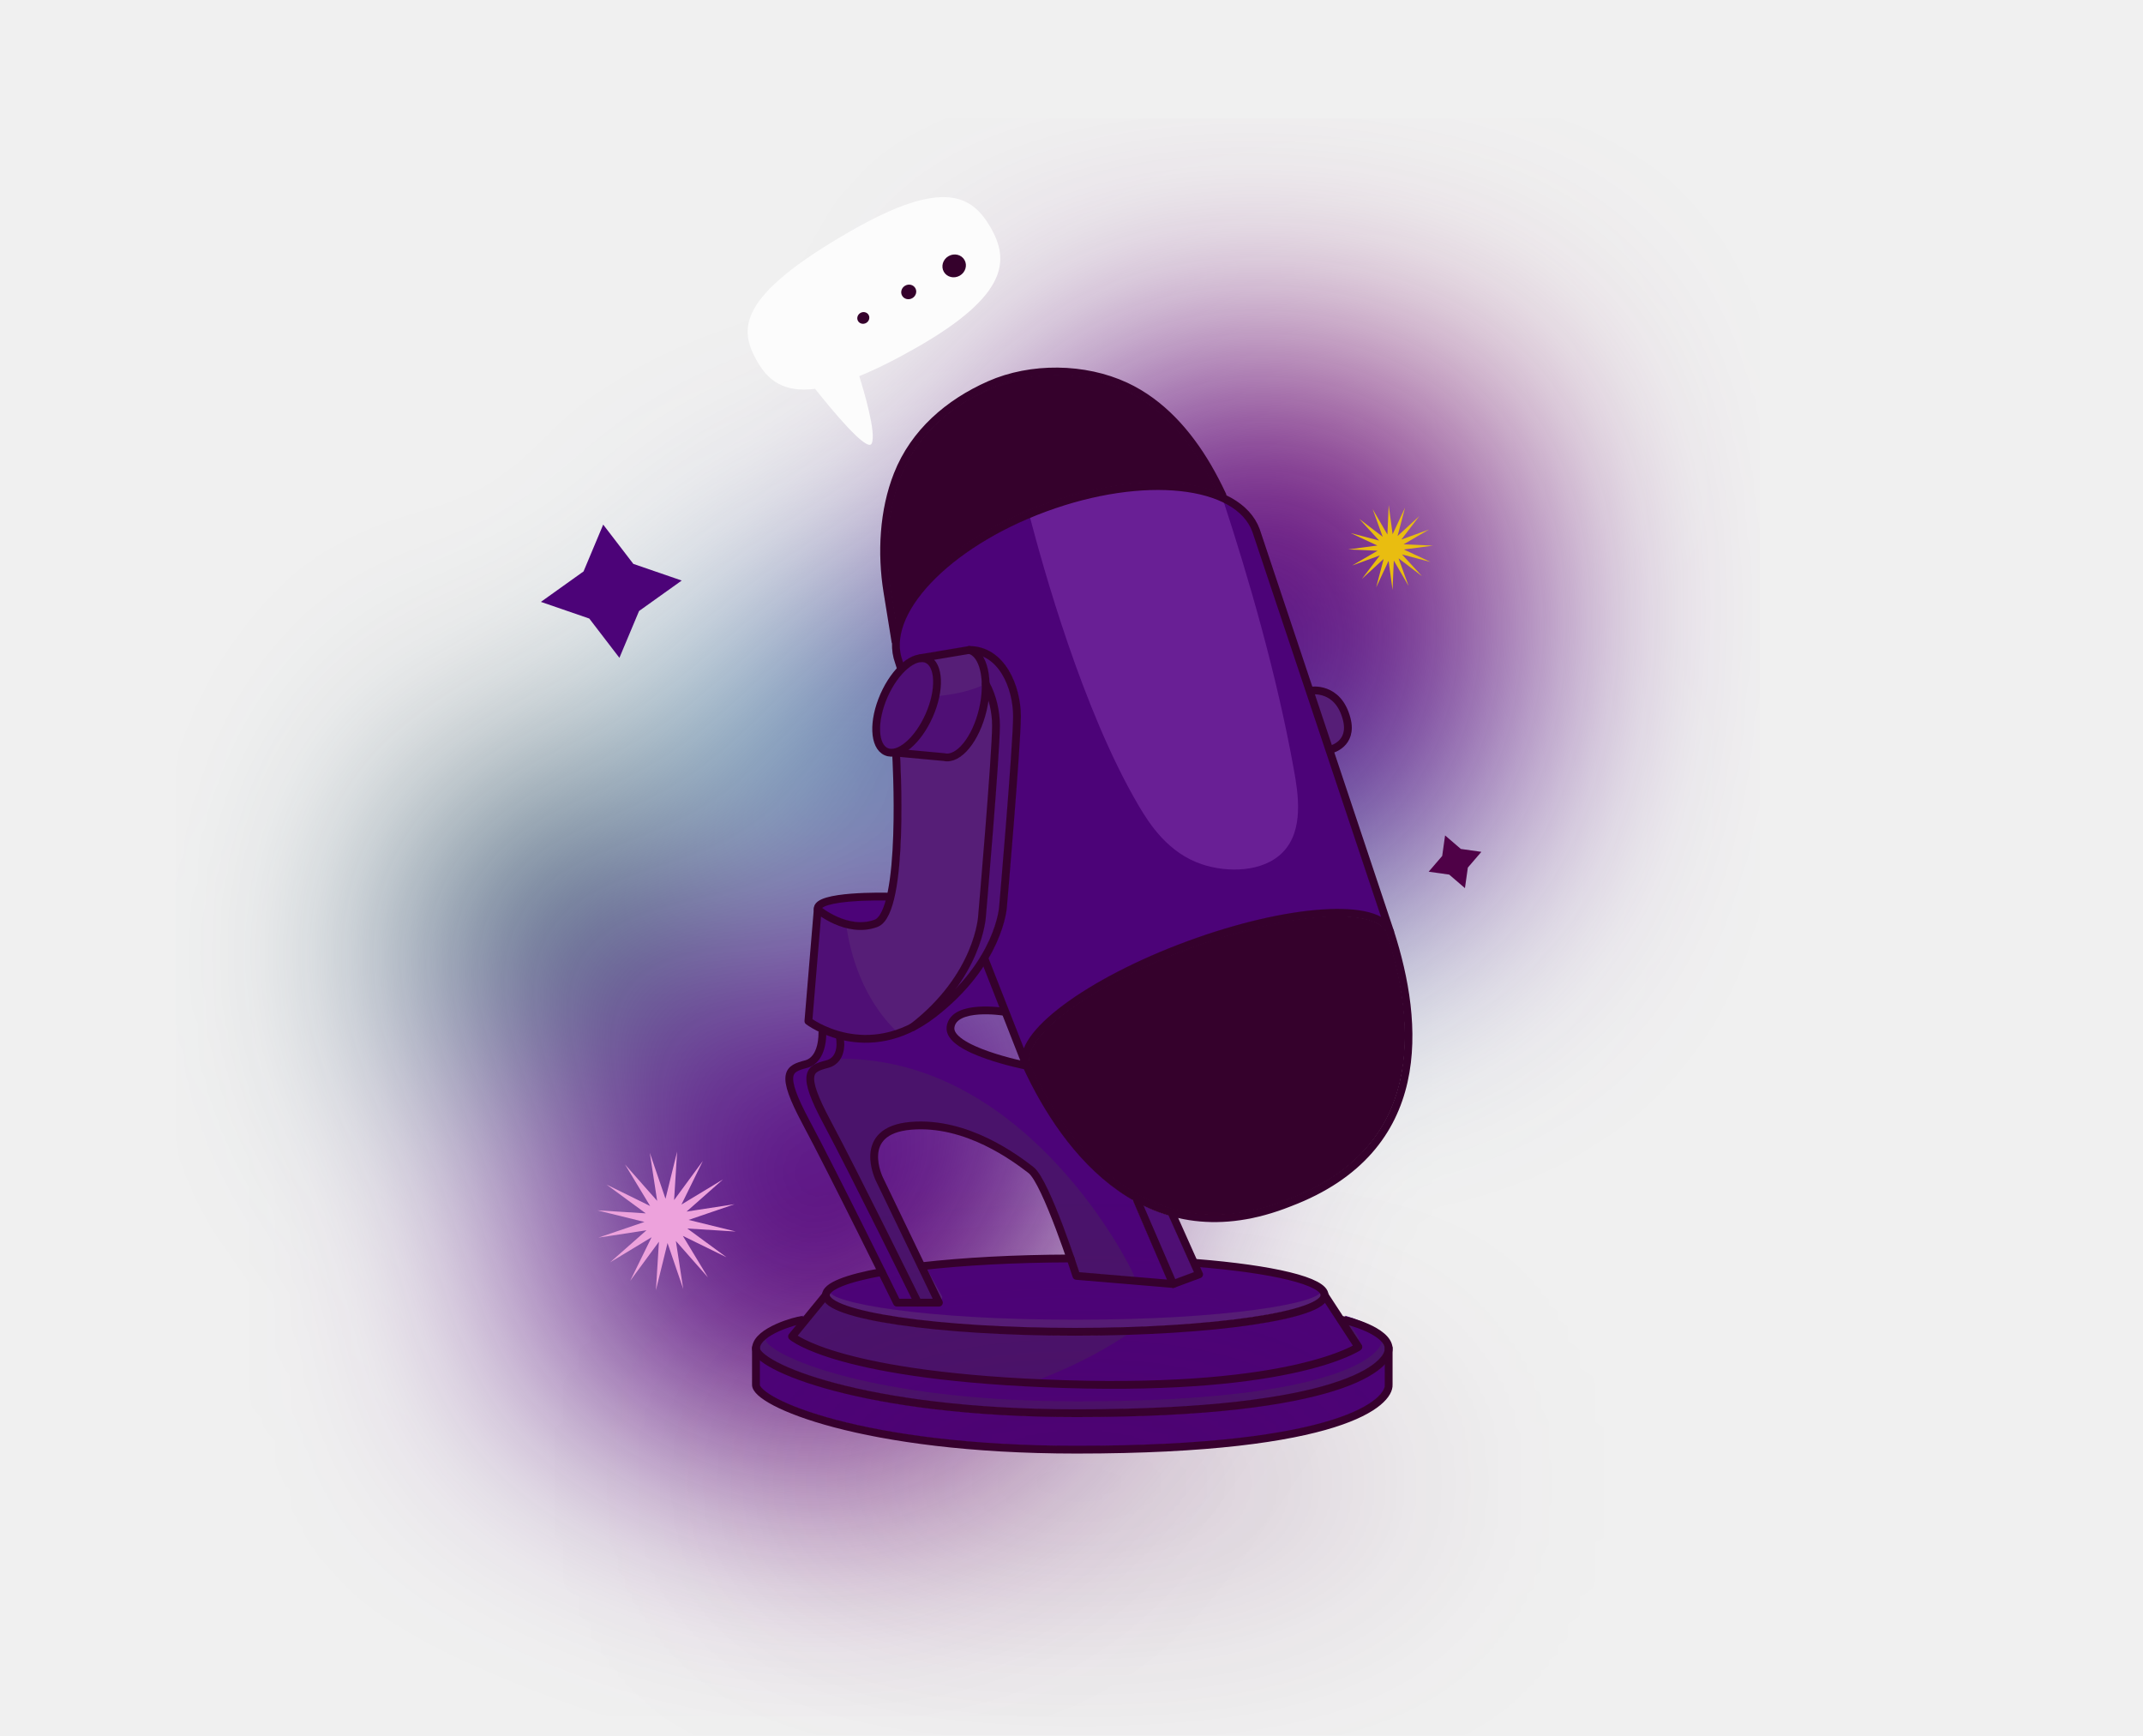
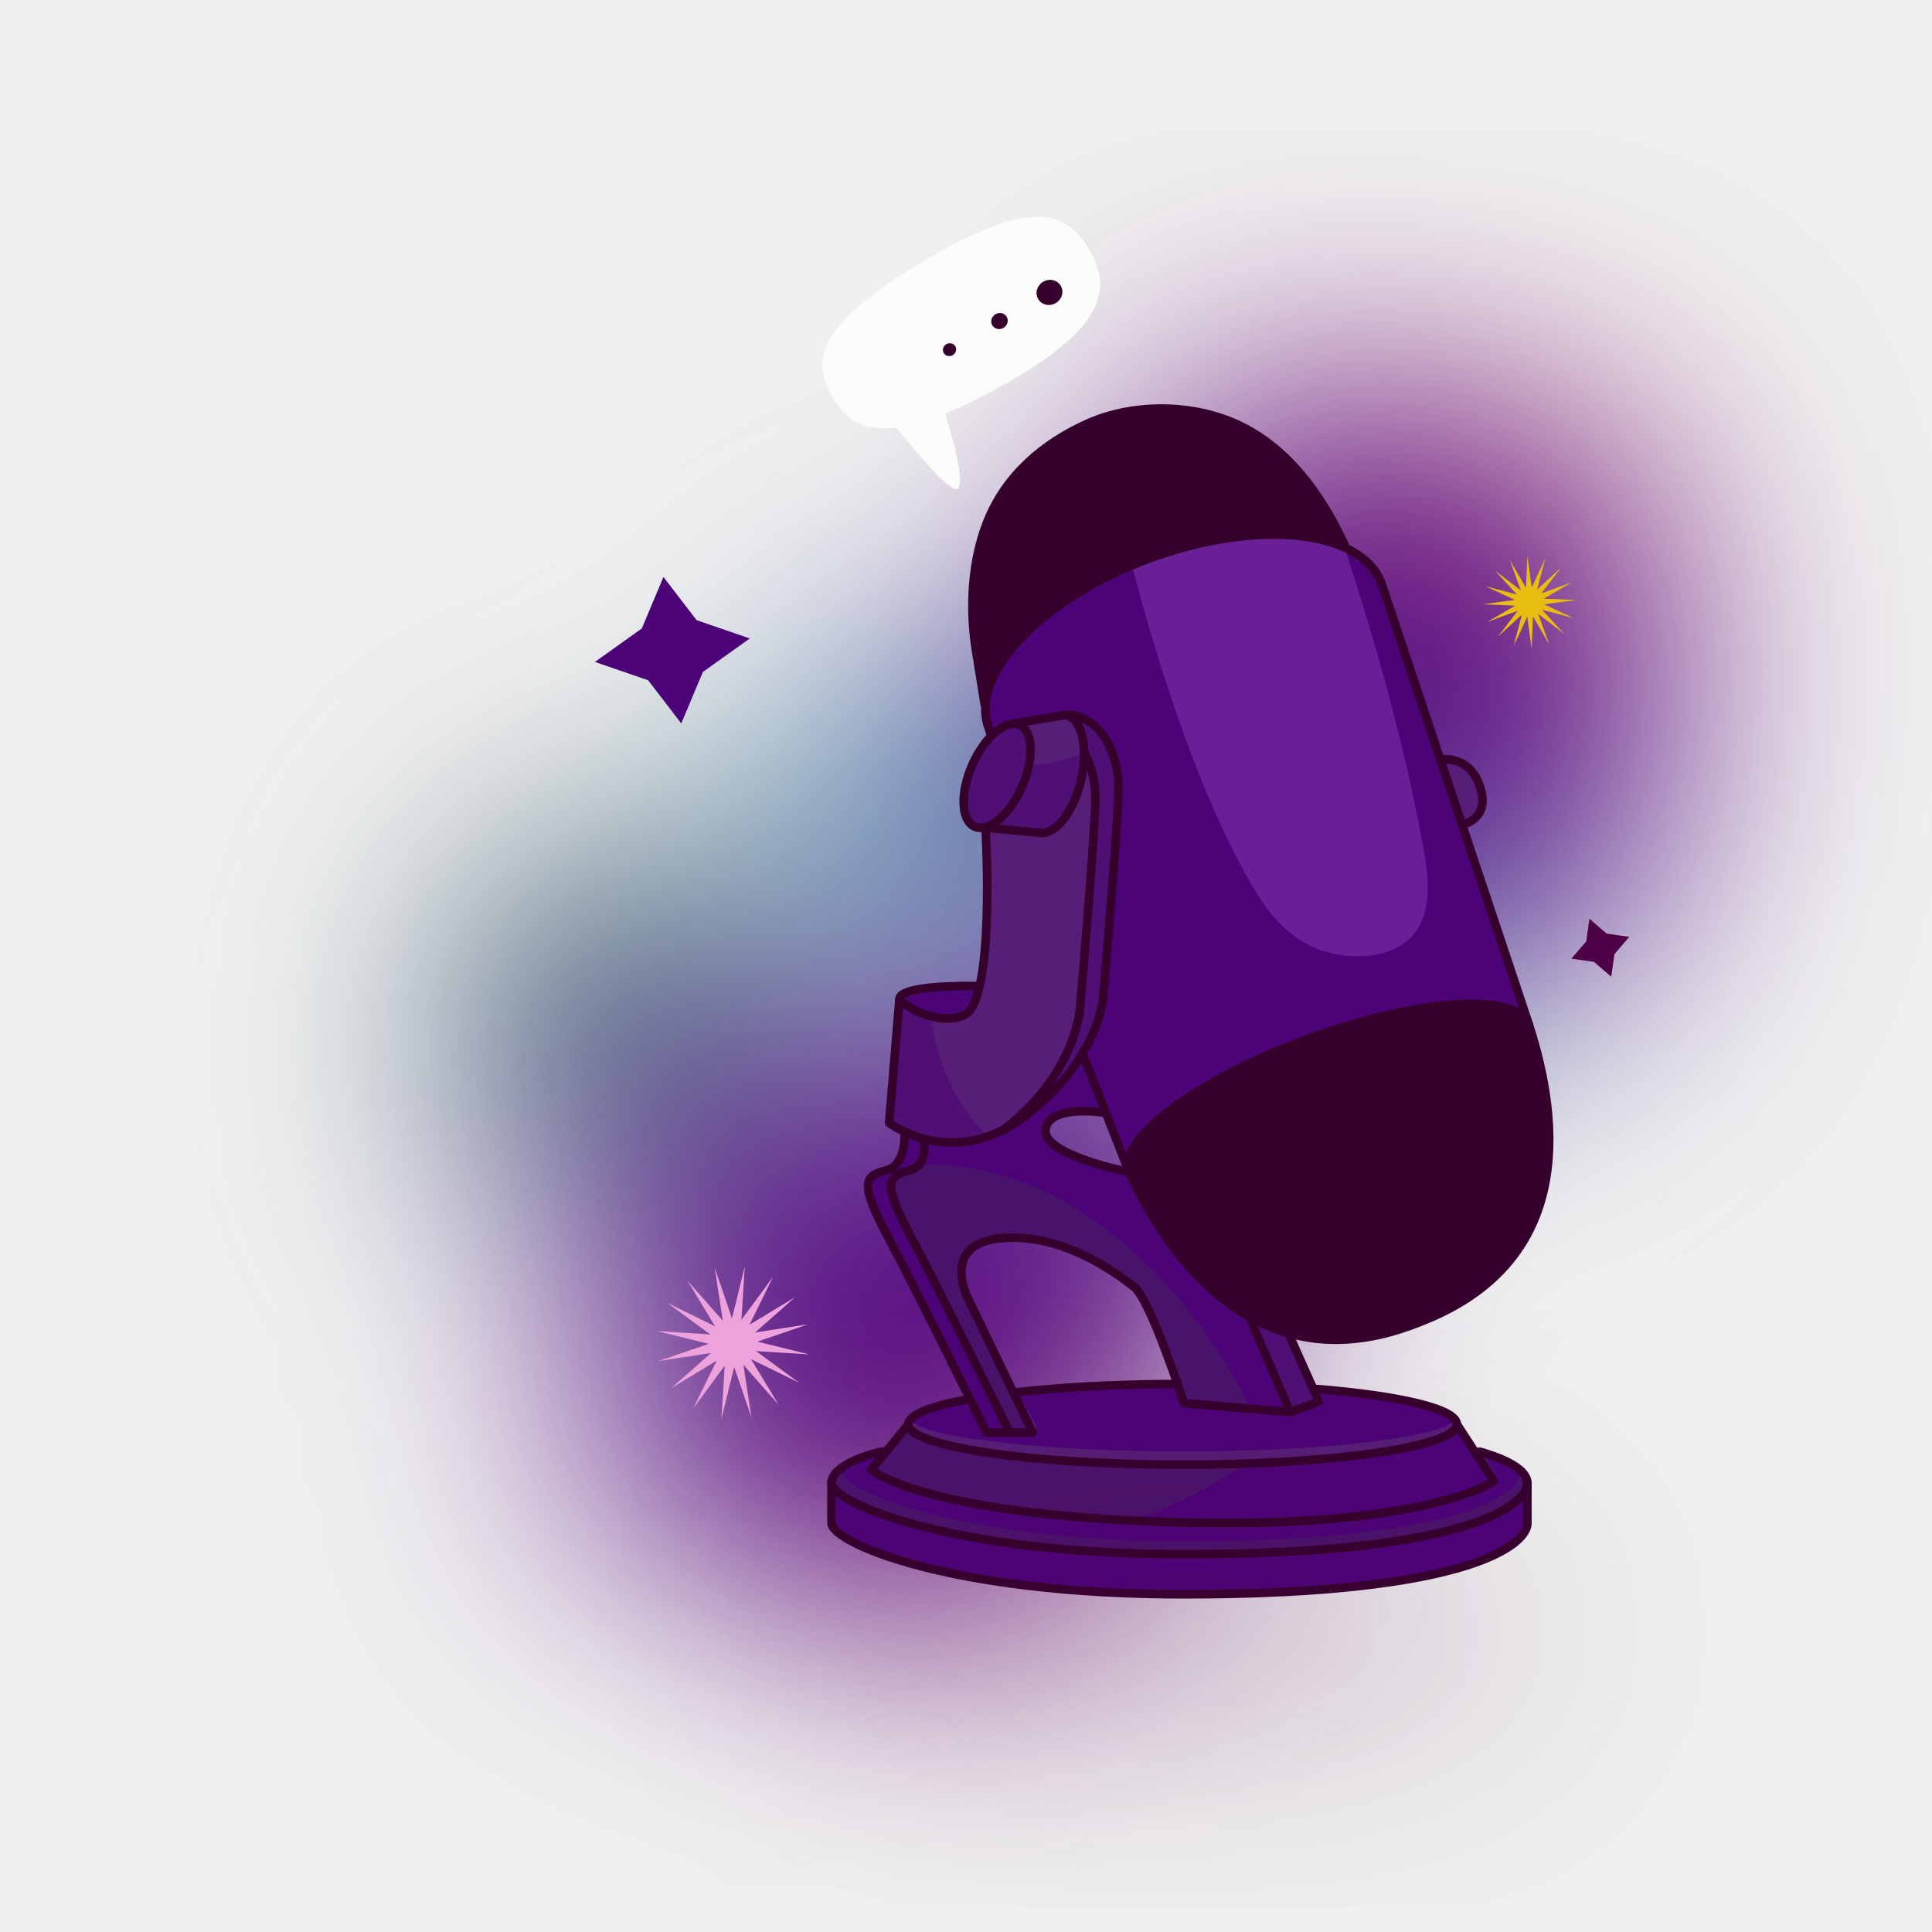
- <svg xmlns="http://www.w3.org/2000/svg" width="1098" height="889" viewBox="0 0 1098 889" fill="none">
+ <svg xmlns="http://www.w3.org/2000/svg" width="600" height="600" viewBox="0 0 900 900" fill="none">
  <g clip-path="url(#clip0_9_5965)">
    <g filter="url(#filter0_f_9_5965)">
      <path d="M231.76 443.082L259.113 407.451C267.67 396.304 281.272 390.226 295.284 391.287L297.093 391.424C321.609 393.281 338.691 416.569 333.097 440.511C329.474 456.016 335.373 472.195 348.126 481.731L355.21 487.028C375.948 502.534 404.805 501.001 423.784 483.385L433.365 474.492C451.101 458.03 476.141 452.014 499.42 458.622L515.197 463.1C579.52 481.36 607.315 557.059 570.091 612.604L502.093 714.068C478.72 748.945 434.026 762.548 395.186 746.607L286.969 702.194C260.862 691.479 259.047 655.196 283.955 641.93C304.695 630.883 307.803 602.42 289.935 587.158L242.644 546.763C212.014 520.6 207.231 475.036 231.76 443.082Z" fill="url(#paint0_linear_9_5965)" />
      <path d="M366.09 391.448L367.252 434.697C367.595 447.457 376.433 458.228 390.329 462.822C413.162 470.37 441.338 458.987 450.615 438.466L453.488 432.11C460.063 417.565 475.38 406.178 493.484 402.373L497.161 401.601C527.033 395.324 554.891 408.949 560.476 432.568L562.436 440.858C567.279 461.34 586.497 476.27 611.796 479.206L635.687 481.978C701.623 489.628 766.606 444.036 769.282 388.248L775.298 262.865C777.314 220.84 739.91 188.289 689.009 187.773L580.832 186.674C548.594 186.347 524.597 215.873 538.868 238.307C550.551 256.672 536.551 281.287 510.481 288.215L441.932 306.433C396.991 318.376 365.088 354.137 366.09 391.448Z" fill="url(#paint1_linear_9_5965)" />
    </g>
    <path d="M478.024 337.816L496.504 334.697C499.246 335.527 501.422 338.746 502.536 343.607C503.799 349.132 503.583 356.084 501.921 363.168C498.647 377.155 490.505 387.707 484.107 386.214C484.024 386.197 483.957 386.181 483.874 386.181L464.614 384.389C469.433 381.021 474.202 374.948 477.626 367.167C480.517 360.613 481.98 353.877 481.747 348.186C481.581 343.557 480.268 339.973 478.024 337.816Z" fill="#561E77" />
    <path d="M477.642 367.184C479.204 363.633 480.334 360.033 481.032 356.565C488.677 355.735 496.204 354.292 503.35 351.14C503.367 354.939 502.918 359.037 501.938 363.185C498.664 377.172 490.521 387.724 484.123 386.231C484.04 386.214 483.974 386.197 483.891 386.197L464.63 384.406C469.45 381.037 474.202 374.965 477.642 367.184Z" fill="#4F0F75" />
    <path d="M519.37 366.951C519.37 381.618 512.291 463.729 512.208 464.559C512.191 464.841 510.463 486.626 487.43 509.19C503.599 488.799 504.779 470.548 504.846 469.57C505.128 466.235 512.008 386.529 512.008 371.73C512.008 364.081 510.064 356.134 506.707 349.879C506.624 347.39 506.341 345.034 505.843 342.86C505.195 339.99 504.181 337.634 502.918 335.759C514.783 340.04 519.37 356.2 519.37 366.951Z" fill="#4F0F75" />
    <path d="M448.245 471.461C436.247 475.874 423.9 467.512 420.809 465.173C420.825 465.156 420.825 465.139 420.842 465.123C423.9 461.639 442.828 460.759 454.211 461.008C452.732 466.716 450.771 470.532 448.245 471.461Z" fill="#4C0378" />
    <path d="M460.908 387.442L483.459 389.532C484.073 389.665 484.672 389.731 485.303 389.731C493.23 389.731 501.705 378.997 505.228 363.932C505.727 361.808 506.092 359.684 506.341 357.61C507.82 362.057 508.635 366.935 508.635 371.713C508.635 386.38 501.556 468.491 501.472 469.321C501.456 469.669 499.462 499.351 466.841 524.687C441.432 537.611 420.161 525.068 415.973 522.281L420.41 469.055C425.462 472.506 437.311 479.06 449.408 474.613C464.863 468.956 461.54 398.624 460.908 387.442Z" fill="#561E77" />
    <path d="M415.956 522.297L420.393 469.072C423.168 470.963 427.988 473.784 433.787 475.227C436.712 495.021 445.137 514.483 458.93 527.972C437.128 535.056 419.695 524.786 415.956 522.297Z" fill="#4F0F75" />
    <path d="M428.985 531.738C429.217 533.364 430.065 541.743 423.301 543.535C419.546 544.53 415.657 545.575 414.112 549.142C412.167 553.622 414.527 561.337 422.254 575.772C434.336 598.32 461.556 653.437 467.605 665.681H460.625C456.571 657.452 427.19 597.888 414.494 574.179C407.597 561.304 405.055 553.771 406.484 550.486C407.315 548.562 409.791 547.782 413.447 546.803C422.471 544.397 423.069 532.7 423.069 529.697C424.847 530.427 426.808 531.124 428.985 531.738Z" fill="#4C0378" />
    <path d="M471.361 665.681C467.306 657.451 437.925 597.888 425.229 574.179C418.333 561.304 415.79 553.771 417.219 550.486C418.05 548.561 420.526 547.782 424.182 546.803C431.511 544.845 432.84 537.429 432.491 532.6C435.915 533.33 439.654 533.812 443.708 533.812C451.037 533.812 459.279 532.252 467.971 527.905C468.187 527.855 468.386 527.772 468.569 527.623C468.602 527.606 468.619 527.573 468.652 527.557C472.075 525.781 475.582 523.591 479.121 520.87C490.671 511.961 498.564 502.819 503.965 494.573L512.523 516.391C507.538 515.826 495.49 515.047 489.258 519.576C487.048 521.185 485.735 523.293 485.353 525.848C483.475 538.358 517.758 546.056 524.787 547.483C535.207 569.815 553.104 598.85 580.324 614.579L598.372 655.908L552.772 652.076C550.047 643.714 536.802 603.877 529.258 598.087C507.272 581.197 486.184 573.449 466.591 575.091C457.418 575.854 451.236 578.957 448.228 584.316C443.276 593.093 448.86 604.458 449.109 604.939L478.373 665.681H471.361Z" fill="#4A136B" />
    <path d="M435.084 542.472C433.455 542.472 431.843 542.506 430.231 542.555C432.275 539.502 432.707 535.57 432.491 532.6C435.915 533.33 439.654 533.812 443.708 533.812C451.037 533.812 459.279 532.252 467.971 527.905C468.187 527.855 468.386 527.772 468.569 527.623C468.602 527.606 468.619 527.573 468.652 527.557C472.075 525.781 475.582 523.591 479.121 520.87C490.671 511.961 498.564 502.819 503.965 494.573L512.523 516.391C507.538 515.826 495.49 515.047 489.258 519.576C487.048 521.185 485.735 523.293 485.353 525.848C483.475 538.358 517.758 546.056 524.787 547.483C535.207 569.815 553.104 598.85 580.324 614.579L598.371 655.908L581.371 654.481C579.327 647.944 527.546 545.392 435.084 542.472Z" fill="#4C0378" />
    <path d="M464.797 342.363C467.489 340.09 470.114 338.878 472.291 338.878C473.006 338.878 473.671 339.011 474.269 339.277C476.695 340.338 478.207 343.64 478.39 348.336C478.589 353.512 477.227 359.734 474.551 365.823C468.718 379.063 459.612 385.683 454.776 383.559C449.924 381.436 448.661 370.253 454.493 357.013C457.169 350.924 460.825 345.714 464.797 342.363Z" fill="#4F0F75" />
    <path d="M551.509 722.308C451.552 722.308 398.873 702 390.199 692.725C389.318 691.779 389.019 691.099 389.019 690.751V690.701C389.467 684.579 403.393 679.618 408.827 678.324L404.523 683.583C403.958 684.28 404.025 685.309 404.706 685.906C405.67 686.769 429.783 707.226 546.092 710.777C554.766 711.042 562.992 711.158 570.753 711.158C667.137 711.158 695.703 692.261 696.949 691.398C697.697 690.883 697.913 689.855 697.398 689.092L690.435 678.423C696.102 679.867 709.379 684.728 709.811 690.684V690.9C709.828 692.426 708.814 694.384 707.003 696.342C699.691 704.157 669.895 722.308 551.509 722.308Z" fill="#4A136B" />
    <path d="M552.273 717.944C453.862 717.944 402.014 697.636 393.456 688.361C392.592 687.416 392.292 686.735 392.292 686.387V686.337C392.741 680.215 406.451 675.254 411.785 673.96L407.548 679.219C406.983 679.916 407.066 680.945 407.731 681.542C408.678 682.405 432.425 702.862 546.922 706.413C555.464 706.678 563.557 706.795 571.201 706.795C666.09 706.795 694.207 687.897 695.453 687.034C696.201 686.52 696.401 685.491 695.902 684.728L689.056 674.06C694.639 675.503 707.701 680.364 708.133 686.321V686.536C708.15 688.063 707.152 690.02 705.374 691.978C698.162 699.776 668.832 717.944 552.273 717.944Z" fill="#4C0378" />
    <path d="M551.509 725.692C671.225 725.692 701.868 706.795 709.479 698.665C709.612 698.532 709.695 698.399 709.811 698.267V709.3C709.911 710.959 708.897 713.016 707.003 715.024C699.691 722.822 669.895 740.99 551.492 740.99C451.535 740.99 398.857 720.682 390.182 711.407C389.285 710.445 388.985 709.748 389.002 709.399V696.226C401.216 706.596 453.38 725.692 551.509 725.692Z" fill="#4C0378" />
    <path d="M534.741 258.626C495.49 273.093 466.408 297.781 459.146 320.147C457.95 312.764 456.355 302.908 456.338 302.775C452.948 281.671 454.776 260.716 461.49 243.76C469.217 224.265 485.187 208.685 507.704 198.714C528.51 189.505 555.331 189.788 576.07 199.427C592.04 206.86 605.916 220.532 617.316 240.06C619.526 243.843 621.62 247.808 623.697 252.105C618.313 250.098 612.098 248.687 605.102 247.941C584.396 245.734 559.419 249.533 534.741 258.626Z" fill="#35012C" />
    <path d="M546.191 707.408C445.919 704.339 414.66 688.378 408.296 684.33L422.72 666.693C432.874 679.286 502.769 683.965 550.911 683.965C598.754 683.965 668.051 679.352 678.902 666.942L693.592 689.456C686.164 693.472 648.159 710.528 546.191 707.408Z" fill="#4A136B" />
    <path d="M678.902 666.942L693.592 689.457C686.147 693.455 648.142 710.528 546.175 707.409C541.289 707.259 536.586 707.077 532.016 706.878C548.152 700.772 563.59 693.057 577.865 683.517C621.437 682.09 669.962 677.162 678.902 666.942Z" fill="#4C0378" />
    <path d="M527.546 545.393C522.976 532.833 554.783 505.872 609.489 485.696C664.228 465.521 705.973 465.388 710.642 477.932C726.047 525.682 729.769 588.116 660.157 614.529C586.274 644.062 545.36 583.935 527.546 545.393Z" fill="#35012C" />
    <path d="M673.269 355.387C676.708 355.32 685.2 356.465 688.374 368.859C689.288 372.459 689.039 375.479 687.626 377.835C686.048 380.457 683.389 381.668 682.192 382.099L673.269 355.387Z" fill="#561E77" />
    <path d="M550.911 680.58C472.806 680.58 424.847 670.625 424.847 663.491C424.847 662.96 425.611 658.248 450.854 653.536C455.141 662.18 457.95 667.92 458.05 668.103C458.332 668.684 458.93 669.049 459.562 669.049H470.314H481.065C481.647 669.049 482.195 668.75 482.495 668.252C482.81 667.755 482.844 667.141 482.594 666.626L474.634 650.118C495.772 647.795 520.815 646.518 547.321 646.401C548.351 649.404 549.232 652.059 549.897 654.166C550.113 654.813 550.678 655.278 551.359 655.328L600.914 659.509C600.947 659.509 600.964 659.509 600.997 659.509C601.014 659.509 601.03 659.525 601.063 659.525C601.08 659.525 601.113 659.509 601.13 659.509C601.296 659.509 601.462 659.475 601.629 659.426C601.645 659.426 601.645 659.426 601.662 659.426L601.728 659.409C601.745 659.392 601.778 659.392 601.795 659.392L614.989 654.481C615.421 654.315 615.77 653.984 615.953 653.552C616.136 653.121 616.136 652.64 615.937 652.208L614.441 648.857C663.813 652.955 676.974 660.222 676.974 663.524C676.991 670.641 629.031 680.58 550.911 680.58Z" fill="#561E77" />
    <path d="M550.911 676.117C472.806 676.117 424.847 667.473 424.847 661.267C424.847 660.803 425.611 656.705 450.854 652.623C455.141 660.139 457.95 665.117 458.05 665.282C458.332 665.78 458.93 666.095 459.562 666.095H470.314H481.065C481.647 666.095 482.195 665.83 482.495 665.415C482.81 664.984 482.844 664.453 482.594 664.005L474.634 649.67C495.772 647.646 520.815 646.534 547.321 646.435C548.351 649.039 549.232 651.346 549.897 653.171C550.113 653.735 550.678 654.133 551.359 654.183L600.914 657.816C600.947 657.816 600.964 657.816 600.997 657.816C601.014 657.816 601.03 657.816 601.063 657.816C601.08 657.816 601.113 657.8 601.13 657.8C601.296 657.8 601.462 657.767 601.629 657.717C601.645 657.717 601.645 657.717 601.662 657.717L601.728 657.7C601.745 657.7 601.778 657.684 601.795 657.684L614.989 653.403C615.421 653.27 615.77 652.972 615.953 652.59C616.136 652.208 616.136 651.794 615.937 651.429L614.441 648.525C663.813 652.092 676.974 658.397 676.974 661.267C676.991 667.473 629.031 676.117 550.911 676.117Z" fill="#4C0378" />
    <path d="M608.326 482.528C563.64 499.003 530.454 521.534 524.638 537.993L506.192 490.989C514.7 476.522 515.548 465.538 515.598 464.808C515.88 461.457 522.76 381.751 522.76 366.951C522.76 349.663 513.587 331.28 496.587 331.28C496.537 331.28 496.487 331.296 496.454 331.313C496.404 331.313 496.354 331.296 496.304 331.313L471.527 335.477C471.46 335.494 471.394 335.527 471.327 335.56C468.585 335.826 465.611 337.253 462.603 339.791C462.586 339.808 462.57 339.824 462.537 339.841L462.171 338.663C453.247 314.522 486.333 280.078 535.905 261.795C560.1 252.868 584.545 249.152 604.736 251.292C624.495 253.399 637.723 260.866 641.96 272.314L708.166 470.466C693.11 461.639 653.128 466.019 608.326 482.528Z" fill="#4C0378" />
    <path d="M657.382 436.486C647.195 447.105 628.616 447.038 615.986 442.841C598.637 437.084 589.099 422.433 583.349 412.644C554.434 363.451 534.043 289.071 527.729 265.03C529.457 264.3 532.332 263.122 535.905 261.795C560.1 252.868 584.545 249.152 604.736 251.292C613.527 252.221 621.022 254.229 627.004 257.166C639.567 295.492 654.158 345.416 662.949 394.361C665.175 406.705 668.15 425.287 657.382 436.486Z" fill="#691F95" />
    <path d="M585.144 617.167C589.547 619.358 594.167 621.216 599.02 622.643L612.114 651.927L601.978 655.709L585.144 617.167Z" fill="#4F0F75" />
    <path d="M496.587 332.972C513.304 332.972 521.065 352.052 521.065 366.951C521.065 381.85 513.902 464.708 513.902 464.708C513.902 464.708 512.108 493.312 478.074 519.543C444.041 545.774 414.195 523.127 414.195 523.127L418.964 465.903C418.964 465.903 433.904 478.545 448.81 473.053C463.932 467.495 459.163 386.828 459.163 386.828" stroke="#35012C" stroke-width="4" stroke-miterlimit="10" stroke-linecap="round" stroke-linejoin="round" />
    <path d="M505.095 350.442C508.618 356.863 510.313 364.744 510.313 371.713C510.313 386.612 503.151 469.47 503.151 469.47C503.151 469.47 501.555 500.064 467.522 526.295" stroke="#35012C" stroke-width="4" stroke-miterlimit="10" stroke-linecap="round" stroke-linejoin="round" />
    <path d="M452.931 356.333C447.165 369.407 447.68 382.298 454.078 385.102C460.476 387.906 470.33 379.577 476.097 366.503C481.863 353.429 481.348 340.538 474.95 337.734C468.552 334.93 458.698 343.259 452.931 356.333Z" stroke="#35012C" stroke-width="4" stroke-miterlimit="10" stroke-linecap="round" stroke-linejoin="round" />
    <path d="M471.809 337.153L496.587 332.988C503.998 334.714 507.122 348.418 503.583 363.566C500.026 378.731 491.136 389.615 483.724 387.873L459.578 385.633" stroke="#35012C" stroke-width="4" stroke-miterlimit="10" stroke-linecap="round" stroke-linejoin="round" />
    <path d="M418.964 465.903C417.768 458.453 454.493 459.349 454.493 459.349" stroke="#35012C" stroke-width="4" stroke-miterlimit="10" stroke-linecap="round" stroke-linejoin="round" />
    <path d="M504.347 490.939L525.967 546.006C520.334 530.775 557.475 503.067 608.907 484.103C660.34 465.139 706.604 462.12 712.238 477.351L643.539 271.733C634.299 246.746 585.842 241.586 535.323 260.201C484.788 278.834 451.319 314.19 460.559 339.177L461.656 342.661" stroke="#35012C" stroke-width="4" stroke-miterlimit="10" stroke-linecap="round" stroke-linejoin="round" />
    <path d="M458.764 328.409L454.659 303.041C451.519 283.513 452.582 261.612 459.911 243.129C468.452 221.543 486.084 206.429 507.006 197.171C528.277 187.763 555.68 188.095 576.768 197.901C595.098 206.429 608.724 222.041 618.762 239.213C621.504 243.925 624.013 248.77 626.323 253.698" stroke="#35012C" stroke-width="4" stroke-miterlimit="10" stroke-linecap="round" stroke-linejoin="round" />
    <path d="M671.507 353.844C671.507 353.844 685.615 351.272 690.019 368.444C693.31 381.253 681.96 383.941 681.96 383.941" stroke="#35012C" stroke-width="4" stroke-miterlimit="10" stroke-linecap="round" stroke-linejoin="round" />
    <path d="M430.314 531.472C430.314 531.472 432.707 542.804 423.75 545.177C414.793 547.566 410.024 549.341 423.75 574.975C437.477 600.609 470.314 667.373 470.314 667.373H481.065L450.621 604.193C450.621 604.193 438.091 579.156 466.741 576.767C495.39 574.378 520.467 593.458 528.227 599.414C535.988 605.371 551.509 653.652 551.509 653.652L601.064 657.816L582.551 614.894" stroke="#35012C" stroke-width="4" stroke-miterlimit="10" stroke-linecap="round" stroke-linejoin="round" />
    <path d="M421.357 529.083C421.357 529.083 421.956 542.788 412.998 545.177C404.041 547.566 399.272 549.341 412.998 574.975C426.725 600.609 459.562 667.373 459.562 667.373H470.314" stroke="#35012C" stroke-width="4" stroke-miterlimit="10" stroke-linecap="round" stroke-linejoin="round" />
    <path d="M514.501 518.348C514.501 518.348 488.826 514.184 487.031 526.096C485.237 538.026 525.967 546.006 525.967 546.006C546.523 590.488 589.016 644.775 660.772 616.105C733.01 588.679 727.293 523.973 712.237 477.351" stroke="#35012C" stroke-width="4" stroke-miterlimit="10" stroke-linecap="round" stroke-linejoin="round" />
    <path d="M548.518 644.726C519.835 644.809 493.462 646.269 472.374 648.691" stroke="#35012C" stroke-width="4" stroke-miterlimit="10" stroke-linecap="round" stroke-linejoin="round" />
    <path d="M451.768 651.661C433.87 654.896 423.152 659.011 423.152 663.507C423.152 673.877 480.351 682.289 550.911 682.289C621.47 682.289 678.669 673.877 678.669 663.507C678.669 656.356 652.263 650.151 612.413 646.982" stroke="#35012C" stroke-width="4" stroke-miterlimit="10" stroke-linecap="round" stroke-linejoin="round" />
    <path d="M678.669 663.507L695.985 690.037C695.985 690.037 663.148 712.684 546.125 709.117C429.101 705.534 405.819 684.678 405.819 684.678L423.135 663.524" stroke="#35012C" stroke-width="4" stroke-miterlimit="10" stroke-linecap="round" stroke-linejoin="round" />
    <path d="M410.605 676.316C408.811 676.316 387.922 681.675 387.324 690.618C386.725 699.561 441.648 724 551.509 724C688.225 724 712.105 699.561 711.506 690.618C710.908 681.675 690.019 676.316 688.225 676.316" stroke="#35012C" stroke-width="4" stroke-miterlimit="10" stroke-linecap="round" stroke-linejoin="round" />
    <path d="M387.324 690.618V709.3C386.725 718.242 441.648 742.682 551.509 742.682C688.225 742.682 712.105 718.242 711.506 709.3V690.618" stroke="#35012C" stroke-width="4" stroke-miterlimit="10" stroke-linecap="round" stroke-linejoin="round" />
    <path d="M601.064 657.833L614.391 652.872L600.266 621.282" stroke="#35012C" stroke-width="4" stroke-miterlimit="10" stroke-linecap="round" stroke-linejoin="round" />
    <g opacity="0.35" filter="url(#filter1_f_9_5965)">
      <ellipse cx="553" cy="759.5" rx="169" ry="28.5" fill="#4F0147" />
    </g>
    <path d="M349.287 297.421L327.432 313.025L317.364 337.016L301.92 316.887L277.135 308.357L298.989 292.753L309.058 268.762L324.501 288.891L349.287 297.421Z" fill="#4C0378" />
    <path d="M759 436.414L752.072 444.477L750.586 455L742.523 448.072L732 446.586L738.928 438.523L740.414 428L748.477 434.928L759 436.414Z" fill="#4F0147" />
    <path d="M732.951 287.904L718.367 284.06L728.563 295.175L716.565 286.029L721.713 300.193L714.138 287.168L713.484 302.218L711.478 287.285L705.096 300.951L708.94 286.367L697.829 296.543L706.971 284.565L692.807 289.713L705.832 282.139L690.782 281.484L705.715 279.478L692.049 273.096L706.633 276.94L696.437 265.825L708.435 274.971L703.287 260.807L710.862 273.832L711.52 258.762L713.526 273.695L719.904 260.049L716.064 274.613L727.175 264.437L718.033 276.415L732.197 271.267L719.168 278.862L734.238 279.52L719.285 281.522L732.951 287.904Z" fill="#E9BD10" />
    <path d="M377 630.932L352.145 629.385L372.224 644.116L349.858 633.152L362.739 654.441L346.293 635.775L350.06 660.361L342.021 636.818L336.068 661L337.615 636.145L322.884 656.19L333.848 633.858L312.559 646.739L331.225 630.293L306.605 634.06L330.182 626.021L306 620.068L330.855 621.615L310.776 606.884L333.108 617.848L320.227 596.559L336.707 615.225L332.94 590.605L340.979 614.149L346.932 590L345.385 614.821L360.116 594.776L349.152 617.108L370.441 604.227L351.775 620.707L376.361 616.94L352.818 624.979L377 630.932Z" fill="#EDA2DC" />
    <path d="M388.044 185.28C378.629 168.847 376.888 152.157 436.043 118.268C483.69 90.972 498.253 100.317 507.667 116.751C517.082 133.184 516.707 151.087 470.13 177.77C458.61 184.369 448.761 189.232 440.261 192.697C442.491 199.805 449.226 222.279 446.58 227.277C444.185 231.811 426.15 209.945 417.622 199.205C401.417 201.264 393.439 194.699 388.044 185.28Z" fill="#FCFCFC" />
    <path d="M483.591 139.25C485.172 142.01 488.829 142.894 491.748 141.221C494.667 139.549 495.755 135.947 494.174 133.187C492.592 130.427 488.936 129.544 486.016 131.216C483.085 132.896 482.01 136.49 483.591 139.25Z" fill="#35012C" />
    <path d="M462.218 151.494C463.233 153.265 465.57 153.82 467.431 152.754C469.304 151.681 469.989 149.379 468.981 147.619C467.967 145.848 465.629 145.293 463.768 146.36C461.9 147.414 461.203 149.723 462.218 151.494Z" fill="#35012C" />
    <path d="M439.617 164.442C440.427 165.856 442.302 166.31 443.798 165.452C445.295 164.595 445.852 162.748 445.042 161.334C444.232 159.919 442.356 159.466 440.86 160.323C439.364 161.181 438.806 163.027 439.617 164.442Z" fill="#35012C" />
  </g>
  <defs>
    <filter id="filter0_f_9_5965" x="90.102" y="60.671" width="811.274" height="818.559" filterUnits="userSpaceOnUse" color-interpolation-filters="sRGB">
      <feFlood flood-opacity="0" result="BackgroundImageFix" />
      <feBlend mode="normal" in="SourceGraphic" in2="BackgroundImageFix" result="shape" />
      <feGaussianBlur stdDeviation="63" result="effect1_foregroundBlur_9_5965" />
    </filter>
    <filter id="filter1_f_9_5965" x="264" y="611" width="578" height="297" filterUnits="userSpaceOnUse" color-interpolation-filters="sRGB">
      <feFlood flood-opacity="0" result="BackgroundImageFix" />
      <feBlend mode="normal" in="SourceGraphic" in2="BackgroundImageFix" result="shape" />
      <feGaussianBlur stdDeviation="60" result="effect1_foregroundBlur_9_5965" />
    </filter>
    <linearGradient id="paint0_linear_9_5965" x1="199.969" y1="389.7" x2="452.643" y2="839.87" gradientUnits="userSpaceOnUse">
      <stop stop-color="#35012C" />
      <stop offset="0.193" stop-color="#0F555C" />
      <stop offset="0.411" stop-color="#691F95" />
      <stop offset="0.656" stop-color="#4C0378" />
      <stop offset="0.87" stop-color="#840D75" />
      <stop offset="1" stop-color="#197199" />
    </linearGradient>
    <linearGradient id="paint1_linear_9_5965" x1="493.55" y1="508.801" x2="652.389" y2="134.952" gradientUnits="userSpaceOnUse">
      <stop stop-color="#EDA2DC" />
      <stop offset="0.193" stop-color="#008B9A" />
      <stop offset="0.411" stop-color="#691F95" />
      <stop offset="0.656" stop-color="#4C0378" />
      <stop offset="0.87" stop-color="#840D75" />
      <stop offset="1" stop-color="#E9BD10" />
    </linearGradient>
    <clipPath id="clip0_9_5965">
      <rect width="1098" height="889" fill="white" />
    </clipPath>
  </defs>
</svg>
